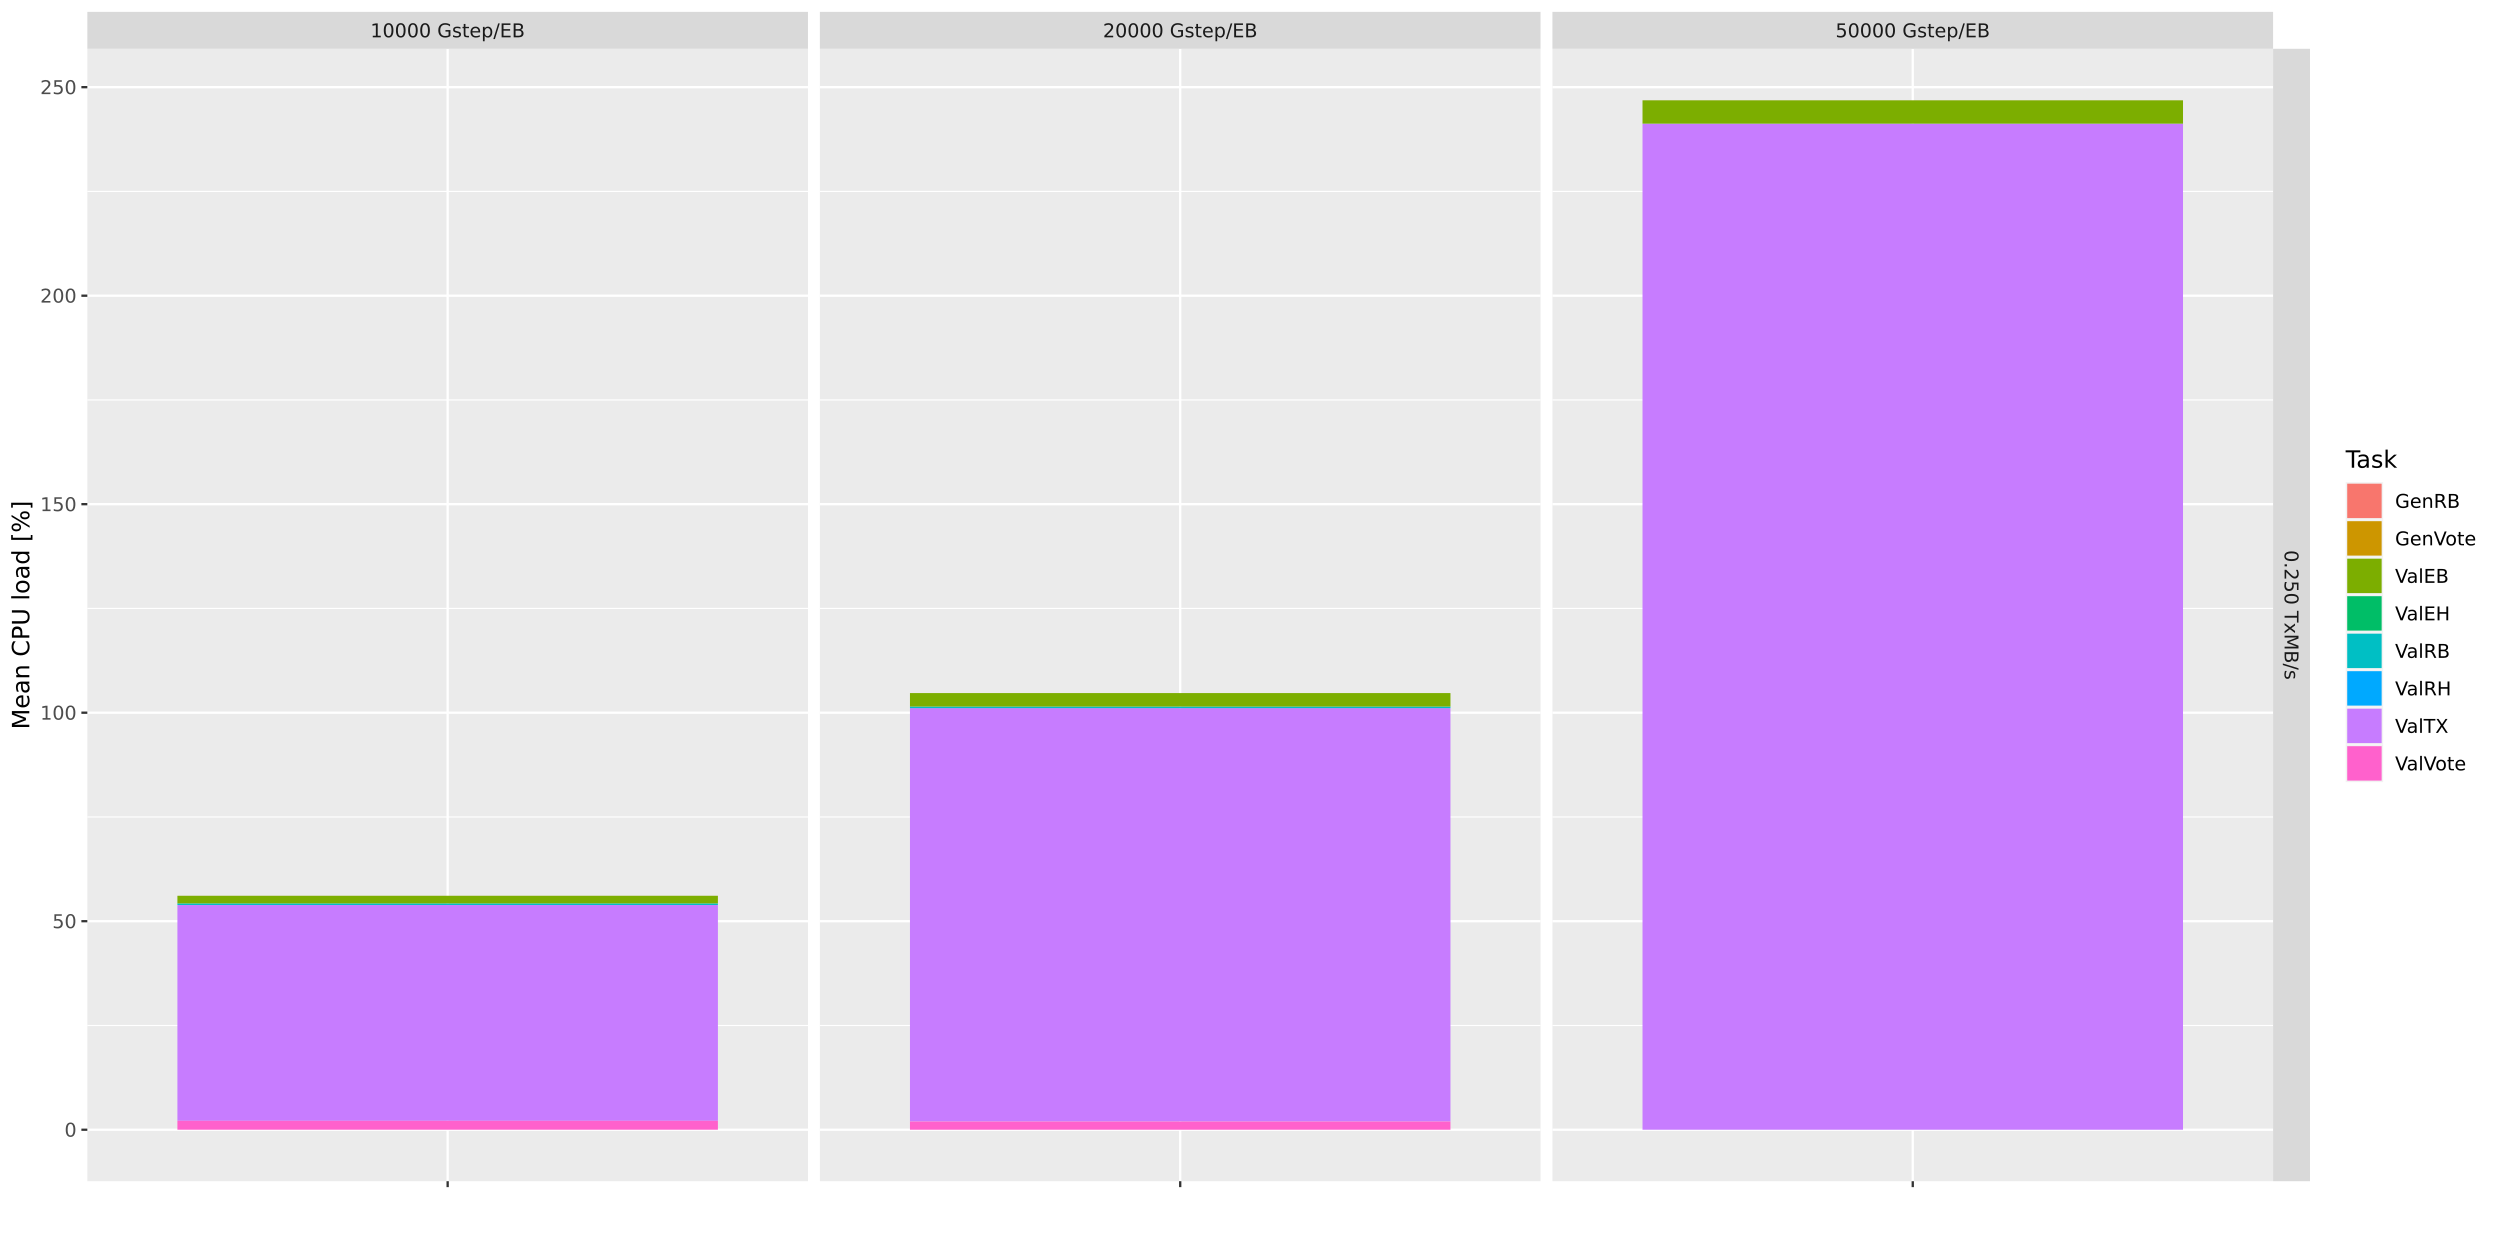
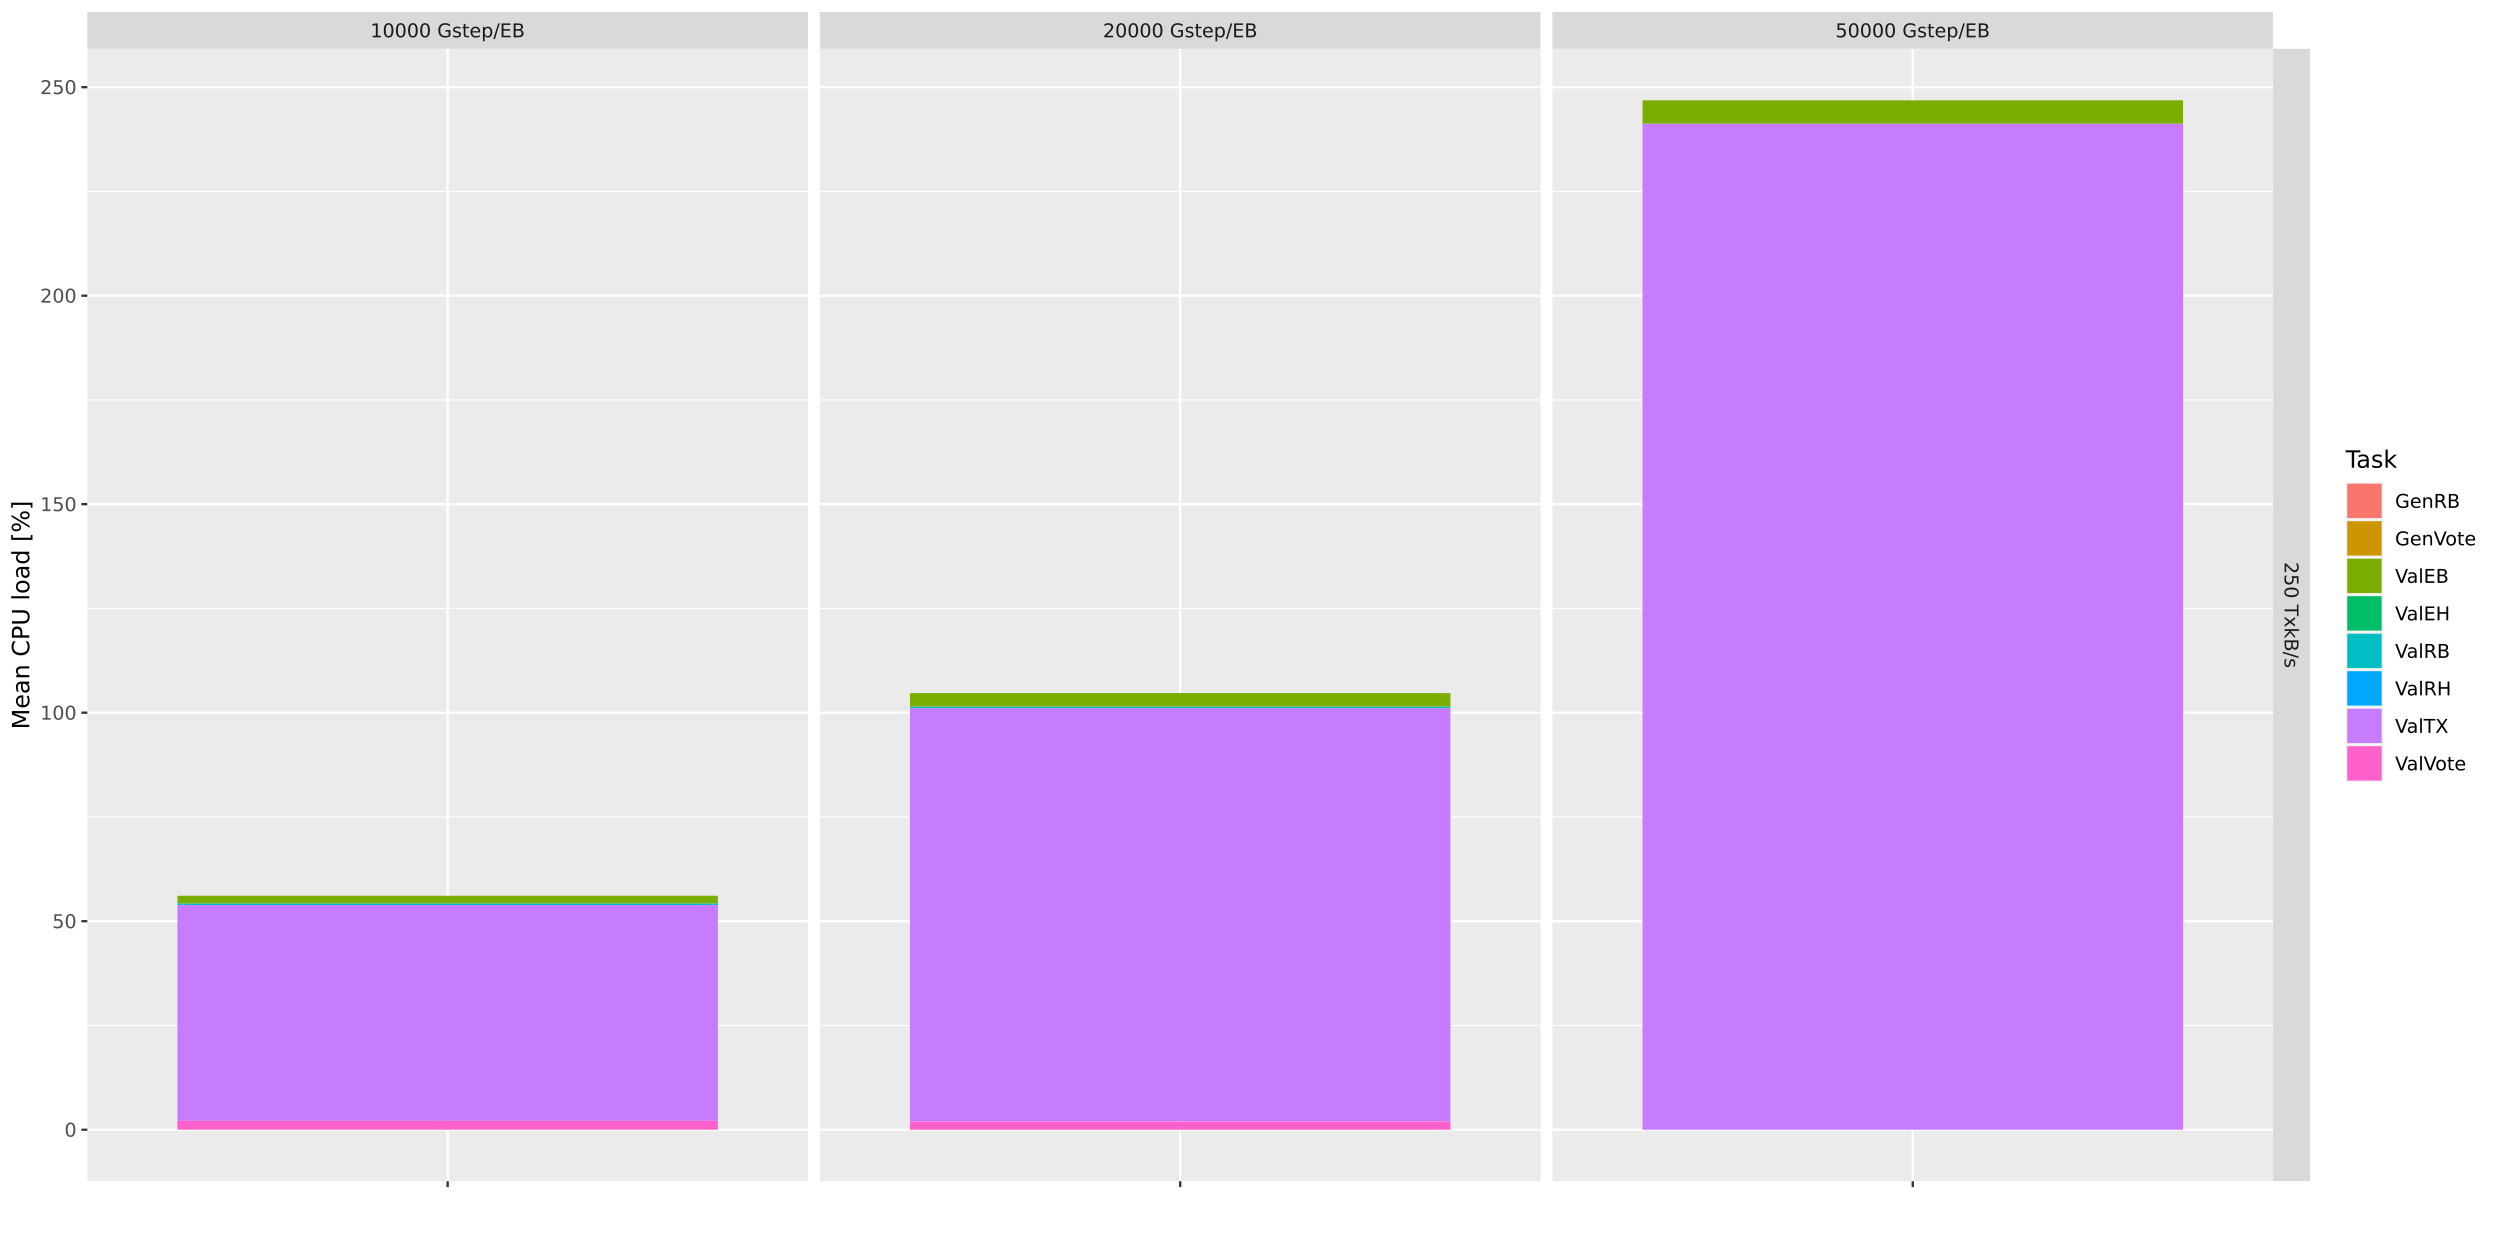
<svg xmlns="http://www.w3.org/2000/svg" class="svglite" width="1152.00pt" height="576.00pt" viewBox="0 0 1152.00 576.00">
  <defs>
    <style type="text/css">
    .svglite line, .svglite polyline, .svglite polygon, .svglite path, .svglite rect, .svglite circle {
      fill: none;
      stroke: #000000;
      stroke-linecap: round;
      stroke-linejoin: round;
      stroke-miterlimit: 10.00;
    }
    .svglite text {
      white-space: pre;
    }
  </style>
  </defs>
  <rect width="100%" height="100%" style="stroke: none; fill: #FFFFFF;" />
  <defs>
    <clipPath id="cpMC4wMHwxMTUyLjAwfDAuMDB8NTc2LjAw">
      <rect x="0.00" y="0.00" width="1152.00" height="576.00" />
    </clipPath>
  </defs>
  <g clip-path="url(#cpMC4wMHwxMTUyLjAwfDAuMDB8NTc2LjAw)">
    <rect x="0.00" y="0.00" width="1152.00" height="576.00" style="stroke-width: 1.07; stroke: #FFFFFF; fill: #FFFFFF;" />
  </g>
  <defs>
    <clipPath id="cpNDAuMjR8MzcyLjMyfDIyLjQ5fDU0NC4yOQ==">
      <rect x="40.24" y="22.49" width="332.08" height="521.80" />
    </clipPath>
  </defs>
  <g clip-path="url(#cpNDAuMjR8MzcyLjMyfDIyLjQ5fDU0NC4yOQ==)">
    <rect x="40.24" y="22.49" width="332.08" height="521.80" style="stroke-width: 1.07; stroke: none; fill: #EBEBEB;" />
    <polyline points="40.24,472.54 372.32,472.54 " style="stroke-width: 0.53; stroke: #FFFFFF; stroke-linecap: butt;" />
    <polyline points="40.24,376.45 372.32,376.45 " style="stroke-width: 0.53; stroke: #FFFFFF; stroke-linecap: butt;" />
    <polyline points="40.24,280.37 372.32,280.37 " style="stroke-width: 0.53; stroke: #FFFFFF; stroke-linecap: butt;" />
    <polyline points="40.24,184.29 372.32,184.29 " style="stroke-width: 0.53; stroke: #FFFFFF; stroke-linecap: butt;" />
    <polyline points="40.24,88.21 372.32,88.21 " style="stroke-width: 0.53; stroke: #FFFFFF; stroke-linecap: butt;" />
    <polyline points="40.24,520.58 372.32,520.58 " style="stroke-width: 1.07; stroke: #FFFFFF; stroke-linecap: butt;" />
    <polyline points="40.24,424.49 372.32,424.49 " style="stroke-width: 1.07; stroke: #FFFFFF; stroke-linecap: butt;" />
    <polyline points="40.24,328.41 372.32,328.41 " style="stroke-width: 1.07; stroke: #FFFFFF; stroke-linecap: butt;" />
    <polyline points="40.24,232.33 372.32,232.33 " style="stroke-width: 1.07; stroke: #FFFFFF; stroke-linecap: butt;" />
    <polyline points="40.24,136.25 372.32,136.25 " style="stroke-width: 1.07; stroke: #FFFFFF; stroke-linecap: butt;" />
    <polyline points="40.24,40.16 372.32,40.16 " style="stroke-width: 1.07; stroke: #FFFFFF; stroke-linecap: butt;" />
    <polyline points="206.28,544.29 206.28,22.49 " style="stroke-width: 1.07; stroke: #FFFFFF; stroke-linecap: butt;" />
    <rect x="81.75" y="417.04" width="249.06" height="99.43" style="stroke-width: 1.07; stroke: none; stroke-linecap: butt; stroke-linejoin: miter; fill: #C77CFF;" />
    <rect x="81.75" y="516.47" width="249.06" height="4.10" style="stroke-width: 1.07; stroke: none; stroke-linecap: butt; stroke-linejoin: miter; fill: #FF61CC;" />
    <rect x="81.75" y="417.04" width="249.06" height="0.004" style="stroke-width: 1.07; stroke: none; stroke-linecap: butt; stroke-linejoin: miter; fill: #00A9FF;" />
    <rect x="81.75" y="416.28" width="249.06" height="0.75" style="stroke-width: 1.07; stroke: none; stroke-linecap: butt; stroke-linejoin: miter; fill: #00BFC4;" />
    <rect x="81.75" y="416.28" width="249.06" height="0.004" style="stroke-width: 1.07; stroke: none; stroke-linecap: butt; stroke-linejoin: miter; fill: #00BE67;" />
    <rect x="81.75" y="412.77" width="249.06" height="3.51" style="stroke-width: 1.07; stroke: none; stroke-linecap: butt; stroke-linejoin: miter; fill: #7CAE00;" />
    <rect x="81.75" y="412.77" width="249.06" height="0.001" style="stroke-width: 1.07; stroke: none; stroke-linecap: butt; stroke-linejoin: miter; fill: #CD9600;" />
    <rect x="81.75" y="412.76" width="249.06" height="0.009" style="stroke-width: 1.07; stroke: none; stroke-linecap: butt; stroke-linejoin: miter; fill: #F8766D;" />
  </g>
  <g clip-path="url(#cpMC4wMHwxMTUyLjAwfDAuMDB8NTc2LjAw)">
</g>
  <defs>
    <clipPath id="cpMzc3LjgwfDcwOS44OHwyMi40OXw1NDQuMjk=">
      <rect x="377.80" y="22.49" width="332.08" height="521.80" />
    </clipPath>
  </defs>
  <g clip-path="url(#cpMzc3LjgwfDcwOS44OHwyMi40OXw1NDQuMjk=)">
    <rect x="377.80" y="22.49" width="332.08" height="521.80" style="stroke-width: 1.07; stroke: none; fill: #EBEBEB;" />
    <polyline points="377.80,472.54 709.88,472.54 " style="stroke-width: 0.53; stroke: #FFFFFF; stroke-linecap: butt;" />
    <polyline points="377.80,376.45 709.88,376.45 " style="stroke-width: 0.53; stroke: #FFFFFF; stroke-linecap: butt;" />
    <polyline points="377.80,280.37 709.88,280.37 " style="stroke-width: 0.53; stroke: #FFFFFF; stroke-linecap: butt;" />
    <polyline points="377.80,184.29 709.88,184.29 " style="stroke-width: 0.53; stroke: #FFFFFF; stroke-linecap: butt;" />
    <polyline points="377.80,88.21 709.88,88.21 " style="stroke-width: 0.53; stroke: #FFFFFF; stroke-linecap: butt;" />
    <polyline points="377.80,520.58 709.88,520.58 " style="stroke-width: 1.07; stroke: #FFFFFF; stroke-linecap: butt;" />
    <polyline points="377.80,424.49 709.88,424.49 " style="stroke-width: 1.07; stroke: #FFFFFF; stroke-linecap: butt;" />
    <polyline points="377.80,328.41 709.88,328.41 " style="stroke-width: 1.07; stroke: #FFFFFF; stroke-linecap: butt;" />
    <polyline points="377.80,232.33 709.88,232.33 " style="stroke-width: 1.07; stroke: #FFFFFF; stroke-linecap: butt;" />
    <polyline points="377.80,136.25 709.88,136.25 " style="stroke-width: 1.07; stroke: #FFFFFF; stroke-linecap: butt;" />
    <polyline points="377.80,40.16 709.88,40.16 " style="stroke-width: 1.07; stroke: #FFFFFF; stroke-linecap: butt;" />
    <polyline points="543.84,544.29 543.84,22.49 " style="stroke-width: 1.07; stroke: #FFFFFF; stroke-linecap: butt;" />
    <rect x="419.31" y="326.31" width="249.06" height="190.48" style="stroke-width: 1.07; stroke: none; stroke-linecap: butt; stroke-linejoin: miter; fill: #C77CFF;" />
    <rect x="419.31" y="319.35" width="249.06" height="0.012" style="stroke-width: 1.07; stroke: none; stroke-linecap: butt; stroke-linejoin: miter; fill: #F8766D;" />
    <rect x="419.31" y="326.31" width="249.06" height="0.004" style="stroke-width: 1.07; stroke: none; stroke-linecap: butt; stroke-linejoin: miter; fill: #00A9FF;" />
    <rect x="419.31" y="516.79" width="249.06" height="3.79" style="stroke-width: 1.07; stroke: none; stroke-linecap: butt; stroke-linejoin: miter; fill: #FF61CC;" />
    <rect x="419.31" y="325.58" width="249.06" height="0.73" style="stroke-width: 1.07; stroke: none; stroke-linecap: butt; stroke-linejoin: miter; fill: #00BFC4;" />
    <rect x="419.31" y="319.37" width="249.06" height="6.21" style="stroke-width: 1.07; stroke: none; stroke-linecap: butt; stroke-linejoin: miter; fill: #7CAE00;" />
    <rect x="419.31" y="325.57" width="249.06" height="0.004" style="stroke-width: 1.07; stroke: none; stroke-linecap: butt; stroke-linejoin: miter; fill: #00BE67;" />
    <rect x="419.31" y="319.37" width="249.06" height="0.001" style="stroke-width: 1.07; stroke: none; stroke-linecap: butt; stroke-linejoin: miter; fill: #CD9600;" />
  </g>
  <g clip-path="url(#cpMC4wMHwxMTUyLjAwfDAuMDB8NTc2LjAw)">
</g>
  <defs>
    <clipPath id="cpNzE1LjM2fDEwNDcuNDR8MjIuNDl8NTQ0LjI5">
      <rect x="715.36" y="22.49" width="332.08" height="521.80" />
    </clipPath>
  </defs>
  <g clip-path="url(#cpNzE1LjM2fDEwNDcuNDR8MjIuNDl8NTQ0LjI5)">
    <rect x="715.36" y="22.49" width="332.08" height="521.80" style="stroke-width: 1.07; stroke: none; fill: #EBEBEB;" />
    <polyline points="715.36,472.54 1047.44,472.54 " style="stroke-width: 0.53; stroke: #FFFFFF; stroke-linecap: butt;" />
    <polyline points="715.36,376.45 1047.44,376.45 " style="stroke-width: 0.53; stroke: #FFFFFF; stroke-linecap: butt;" />
    <polyline points="715.36,280.37 1047.44,280.37 " style="stroke-width: 0.53; stroke: #FFFFFF; stroke-linecap: butt;" />
    <polyline points="715.36,184.29 1047.44,184.29 " style="stroke-width: 0.53; stroke: #FFFFFF; stroke-linecap: butt;" />
    <polyline points="715.36,88.21 1047.44,88.21 " style="stroke-width: 0.53; stroke: #FFFFFF; stroke-linecap: butt;" />
    <polyline points="715.36,520.58 1047.44,520.58 " style="stroke-width: 1.07; stroke: #FFFFFF; stroke-linecap: butt;" />
    <polyline points="715.36,424.49 1047.44,424.49 " style="stroke-width: 1.07; stroke: #FFFFFF; stroke-linecap: butt;" />
    <polyline points="715.36,328.41 1047.44,328.41 " style="stroke-width: 1.07; stroke: #FFFFFF; stroke-linecap: butt;" />
    <polyline points="715.36,232.33 1047.44,232.33 " style="stroke-width: 1.07; stroke: #FFFFFF; stroke-linecap: butt;" />
    <polyline points="715.36,136.25 1047.44,136.25 " style="stroke-width: 1.07; stroke: #FFFFFF; stroke-linecap: butt;" />
    <polyline points="715.36,40.16 1047.44,40.16 " style="stroke-width: 1.07; stroke: #FFFFFF; stroke-linecap: butt;" />
    <polyline points="881.40,544.29 881.40,22.49 " style="stroke-width: 1.07; stroke: #FFFFFF; stroke-linecap: butt;" />
    <rect x="756.87" y="57.01" width="249.06" height="463.57" style="stroke-width: 1.07; stroke: none; stroke-linecap: butt; stroke-linejoin: miter; fill: #C77CFF;" />
    <rect x="756.87" y="57.01" width="249.06" height="0.004" style="stroke-width: 1.07; stroke: none; stroke-linecap: butt; stroke-linejoin: miter; fill: #00A9FF;" />
    <rect x="756.87" y="46.22" width="249.06" height="10.76" style="stroke-width: 1.07; stroke: none; stroke-linecap: butt; stroke-linejoin: miter; fill: #7CAE00;" />
    <rect x="756.87" y="56.98" width="249.06" height="0.023" style="stroke-width: 1.07; stroke: none; stroke-linecap: butt; stroke-linejoin: miter; fill: #00BFC4;" />
    <rect x="756.87" y="56.98" width="249.06" height="0.004" style="stroke-width: 1.07; stroke: none; stroke-linecap: butt; stroke-linejoin: miter; fill: #00BE67;" />
    <rect x="756.87" y="46.21" width="249.06" height="0.014" style="stroke-width: 1.07; stroke: none; stroke-linecap: butt; stroke-linejoin: miter; fill: #F8766D;" />
  </g>
  <g clip-path="url(#cpMC4wMHwxMTUyLjAwfDAuMDB8NTc2LjAw)">
</g>
  <defs>
    <clipPath id="cpNDAuMjR8MzcyLjMyfDUuNDh8MjIuNDk=">
      <rect x="40.24" y="5.48" width="332.08" height="17.01" />
    </clipPath>
  </defs>
  <g clip-path="url(#cpNDAuMjR8MzcyLjMyfDUuNDh8MjIuNDk=)">
    <rect x="40.24" y="5.48" width="332.08" height="17.01" style="stroke-width: 1.07; stroke: none; fill: #D9D9D9;" />
    <text x="206.28" y="17.19" text-anchor="middle" style="font-size: 8.80px;fill: #1A1A1A; font-family: &quot;DejaVu Sans&quot;;" textLength="71.18px" lengthAdjust="spacingAndGlyphs">10000 Gstep/EB</text>
  </g>
  <g clip-path="url(#cpMC4wMHwxMTUyLjAwfDAuMDB8NTc2LjAw)">
</g>
  <defs>
    <clipPath id="cpMzc3LjgwfDcwOS44OHw1LjQ4fDIyLjQ5">
      <rect x="377.80" y="5.48" width="332.08" height="17.01" />
    </clipPath>
  </defs>
  <g clip-path="url(#cpMzc3LjgwfDcwOS44OHw1LjQ4fDIyLjQ5)">
    <rect x="377.80" y="5.48" width="332.08" height="17.01" style="stroke-width: 1.07; stroke: none; fill: #D9D9D9;" />
    <text x="543.84" y="17.19" text-anchor="middle" style="font-size: 8.80px;fill: #1A1A1A; font-family: &quot;DejaVu Sans&quot;;" textLength="71.18px" lengthAdjust="spacingAndGlyphs">20000 Gstep/EB</text>
  </g>
  <g clip-path="url(#cpMC4wMHwxMTUyLjAwfDAuMDB8NTc2LjAw)">
</g>
  <defs>
    <clipPath id="cpNzE1LjM2fDEwNDcuNDR8NS40OHwyMi40OQ==">
      <rect x="715.36" y="5.48" width="332.08" height="17.01" />
    </clipPath>
  </defs>
  <g clip-path="url(#cpNzE1LjM2fDEwNDcuNDR8NS40OHwyMi40OQ==)">
    <rect x="715.36" y="5.48" width="332.08" height="17.01" style="stroke-width: 1.07; stroke: none; fill: #D9D9D9;" />
    <text x="881.40" y="17.19" text-anchor="middle" style="font-size: 8.80px;fill: #1A1A1A; font-family: &quot;DejaVu Sans&quot;;" textLength="71.18px" lengthAdjust="spacingAndGlyphs">50000 Gstep/EB</text>
  </g>
  <g clip-path="url(#cpMC4wMHwxMTUyLjAwfDAuMDB8NTc2LjAw)">
</g>
  <defs>
    <clipPath id="cpMTA0Ny40NHwxMDY0LjQ1fDIyLjQ5fDU0NC4yOQ==">
      <rect x="1047.44" y="22.49" width="17.01" height="521.80" />
    </clipPath>
  </defs>
  <g clip-path="url(#cpMTA0Ny40NHwxMDY0LjQ1fDIyLjQ5fDU0NC4yOQ==)">
    <rect x="1047.44" y="22.49" width="17.01" height="521.80" style="stroke-width: 1.07; stroke: none; fill: #D9D9D9;" />
-     <text transform="translate(1052.74,283.39) rotate(90)" text-anchor="middle" style="font-size: 8.80px;fill: #1A1A1A; font-family: &quot;DejaVu Sans&quot;;" textLength="59.72px" lengthAdjust="spacingAndGlyphs">0.250 TxMB/s</text>
+     <text transform="translate(1052.74,283.39) rotate(90)" text-anchor="middle" style="font-size: 8.80px;fill: #1A1A1A; font-family: &quot;DejaVu Sans&quot;;" textLength="48.84px" lengthAdjust="spacingAndGlyphs">250 TxkB/s</text>
  </g>
  <g clip-path="url(#cpMC4wMHwxMTUyLjAwfDAuMDB8NTc2LjAw)">
    <polyline points="206.28,547.03 206.28,544.29 " style="stroke-width: 1.07; stroke: #333333; stroke-linecap: butt;" />
    <polyline points="543.84,547.03 543.84,544.29 " style="stroke-width: 1.07; stroke: #333333; stroke-linecap: butt;" />
    <polyline points="881.40,547.03 881.40,544.29 " style="stroke-width: 1.07; stroke: #333333; stroke-linecap: butt;" />
    <text x="35.31" y="523.78" text-anchor="end" style="font-size: 8.80px;fill: #4D4D4D; font-family: &quot;DejaVu Sans&quot;;" textLength="5.59px" lengthAdjust="spacingAndGlyphs">0</text>
    <text x="35.31" y="427.70" text-anchor="end" style="font-size: 8.80px;fill: #4D4D4D; font-family: &quot;DejaVu Sans&quot;;" textLength="11.19px" lengthAdjust="spacingAndGlyphs">50</text>
    <text x="35.31" y="331.62" text-anchor="end" style="font-size: 8.80px;fill: #4D4D4D; font-family: &quot;DejaVu Sans&quot;;" textLength="16.78px" lengthAdjust="spacingAndGlyphs">100</text>
    <text x="35.31" y="235.54" text-anchor="end" style="font-size: 8.80px;fill: #4D4D4D; font-family: &quot;DejaVu Sans&quot;;" textLength="16.78px" lengthAdjust="spacingAndGlyphs">150</text>
    <text x="35.31" y="139.45" text-anchor="end" style="font-size: 8.80px;fill: #4D4D4D; font-family: &quot;DejaVu Sans&quot;;" textLength="16.78px" lengthAdjust="spacingAndGlyphs">200</text>
    <text x="35.31" y="43.37" text-anchor="end" style="font-size: 8.80px;fill: #4D4D4D; font-family: &quot;DejaVu Sans&quot;;" textLength="16.78px" lengthAdjust="spacingAndGlyphs">250</text>
    <polyline points="37.50,520.58 40.24,520.58 " style="stroke-width: 1.07; stroke: #333333; stroke-linecap: butt;" />
    <polyline points="37.50,424.49 40.24,424.49 " style="stroke-width: 1.07; stroke: #333333; stroke-linecap: butt;" />
    <polyline points="37.50,328.41 40.24,328.41 " style="stroke-width: 1.07; stroke: #333333; stroke-linecap: butt;" />
    <polyline points="37.50,232.33 40.24,232.33 " style="stroke-width: 1.07; stroke: #333333; stroke-linecap: butt;" />
    <polyline points="37.50,136.25 40.24,136.25 " style="stroke-width: 1.07; stroke: #333333; stroke-linecap: butt;" />
    <polyline points="37.50,40.16 40.24,40.16 " style="stroke-width: 1.07; stroke: #333333; stroke-linecap: butt;" />
    <text transform="translate(13.50,283.39) rotate(-90)" text-anchor="middle" style="font-size: 11.00px; font-family: &quot;DejaVu Sans&quot;;" textLength="105.38px" lengthAdjust="spacingAndGlyphs">Mean CPU load [%]</text>
    <rect x="1075.41" y="200.90" width="71.11" height="164.99" style="stroke-width: 1.07; stroke: none; fill: #FFFFFF;" />
    <text x="1080.89" y="215.54" style="font-size: 11.00px; font-family: &quot;DejaVu Sans&quot;;" textLength="23.74px" lengthAdjust="spacingAndGlyphs">Task</text>
    <rect x="1080.89" y="222.17" width="17.28" height="17.28" style="stroke-width: 1.07; stroke: none; fill: #F2F2F2;" />
    <rect x="1081.60" y="222.88" width="15.86" height="15.86" style="stroke-width: 1.07; stroke: none; stroke-linecap: butt; stroke-linejoin: miter; fill: #F8766D;" />
    <rect x="1080.89" y="239.45" width="17.28" height="17.28" style="stroke-width: 1.07; stroke: none; fill: #F2F2F2;" />
    <rect x="1081.60" y="240.16" width="15.86" height="15.86" style="stroke-width: 1.07; stroke: none; stroke-linecap: butt; stroke-linejoin: miter; fill: #CD9600;" />
    <rect x="1080.89" y="256.73" width="17.28" height="17.28" style="stroke-width: 1.07; stroke: none; fill: #F2F2F2;" />
    <rect x="1081.60" y="257.44" width="15.86" height="15.86" style="stroke-width: 1.07; stroke: none; stroke-linecap: butt; stroke-linejoin: miter; fill: #7CAE00;" />
    <rect x="1080.89" y="274.01" width="17.28" height="17.28" style="stroke-width: 1.07; stroke: none; fill: #F2F2F2;" />
    <rect x="1081.60" y="274.72" width="15.86" height="15.86" style="stroke-width: 1.07; stroke: none; stroke-linecap: butt; stroke-linejoin: miter; fill: #00BE67;" />
    <rect x="1080.89" y="291.29" width="17.28" height="17.28" style="stroke-width: 1.07; stroke: none; fill: #F2F2F2;" />
    <rect x="1081.60" y="292.00" width="15.86" height="15.86" style="stroke-width: 1.07; stroke: none; stroke-linecap: butt; stroke-linejoin: miter; fill: #00BFC4;" />
    <rect x="1080.89" y="308.57" width="17.28" height="17.28" style="stroke-width: 1.07; stroke: none; fill: #F2F2F2;" />
    <rect x="1081.60" y="309.28" width="15.86" height="15.86" style="stroke-width: 1.07; stroke: none; stroke-linecap: butt; stroke-linejoin: miter; fill: #00A9FF;" />
    <rect x="1080.89" y="325.85" width="17.28" height="17.28" style="stroke-width: 1.07; stroke: none; fill: #F2F2F2;" />
    <rect x="1081.60" y="326.56" width="15.86" height="15.86" style="stroke-width: 1.07; stroke: none; stroke-linecap: butt; stroke-linejoin: miter; fill: #C77CFF;" />
    <rect x="1080.89" y="343.13" width="17.28" height="17.28" style="stroke-width: 1.07; stroke: none; fill: #F2F2F2;" />
    <rect x="1081.60" y="343.84" width="15.86" height="15.86" style="stroke-width: 1.07; stroke: none; stroke-linecap: butt; stroke-linejoin: miter; fill: #FF61CC;" />
    <text x="1103.65" y="234.02" style="font-size: 8.80px; font-family: &quot;DejaVu Sans&quot;;" textLength="29.95px" lengthAdjust="spacingAndGlyphs">GenRB</text>
    <text x="1103.65" y="251.30" style="font-size: 8.80px; font-family: &quot;DejaVu Sans&quot;;" textLength="37.39px" lengthAdjust="spacingAndGlyphs">GenVote</text>
    <text x="1103.65" y="268.58" style="font-size: 8.80px; font-family: &quot;DejaVu Sans&quot;;" textLength="24.77px" lengthAdjust="spacingAndGlyphs">ValEB</text>
    <text x="1103.65" y="285.86" style="font-size: 8.80px; font-family: &quot;DejaVu Sans&quot;;" textLength="25.35px" lengthAdjust="spacingAndGlyphs">ValEH</text>
    <text x="1103.65" y="303.14" style="font-size: 8.80px; font-family: &quot;DejaVu Sans&quot;;" textLength="25.32px" lengthAdjust="spacingAndGlyphs">ValRB</text>
    <text x="1103.65" y="320.42" style="font-size: 8.80px; font-family: &quot;DejaVu Sans&quot;;" textLength="25.91px" lengthAdjust="spacingAndGlyphs">ValRH</text>
    <text x="1103.65" y="337.70" style="font-size: 8.80px; font-family: &quot;DejaVu Sans&quot;;" textLength="24.57px" lengthAdjust="spacingAndGlyphs">ValTX</text>
    <text x="1103.65" y="354.98" style="font-size: 8.80px; font-family: &quot;DejaVu Sans&quot;;" textLength="32.76px" lengthAdjust="spacingAndGlyphs">ValVote</text>
  </g>
</svg>
